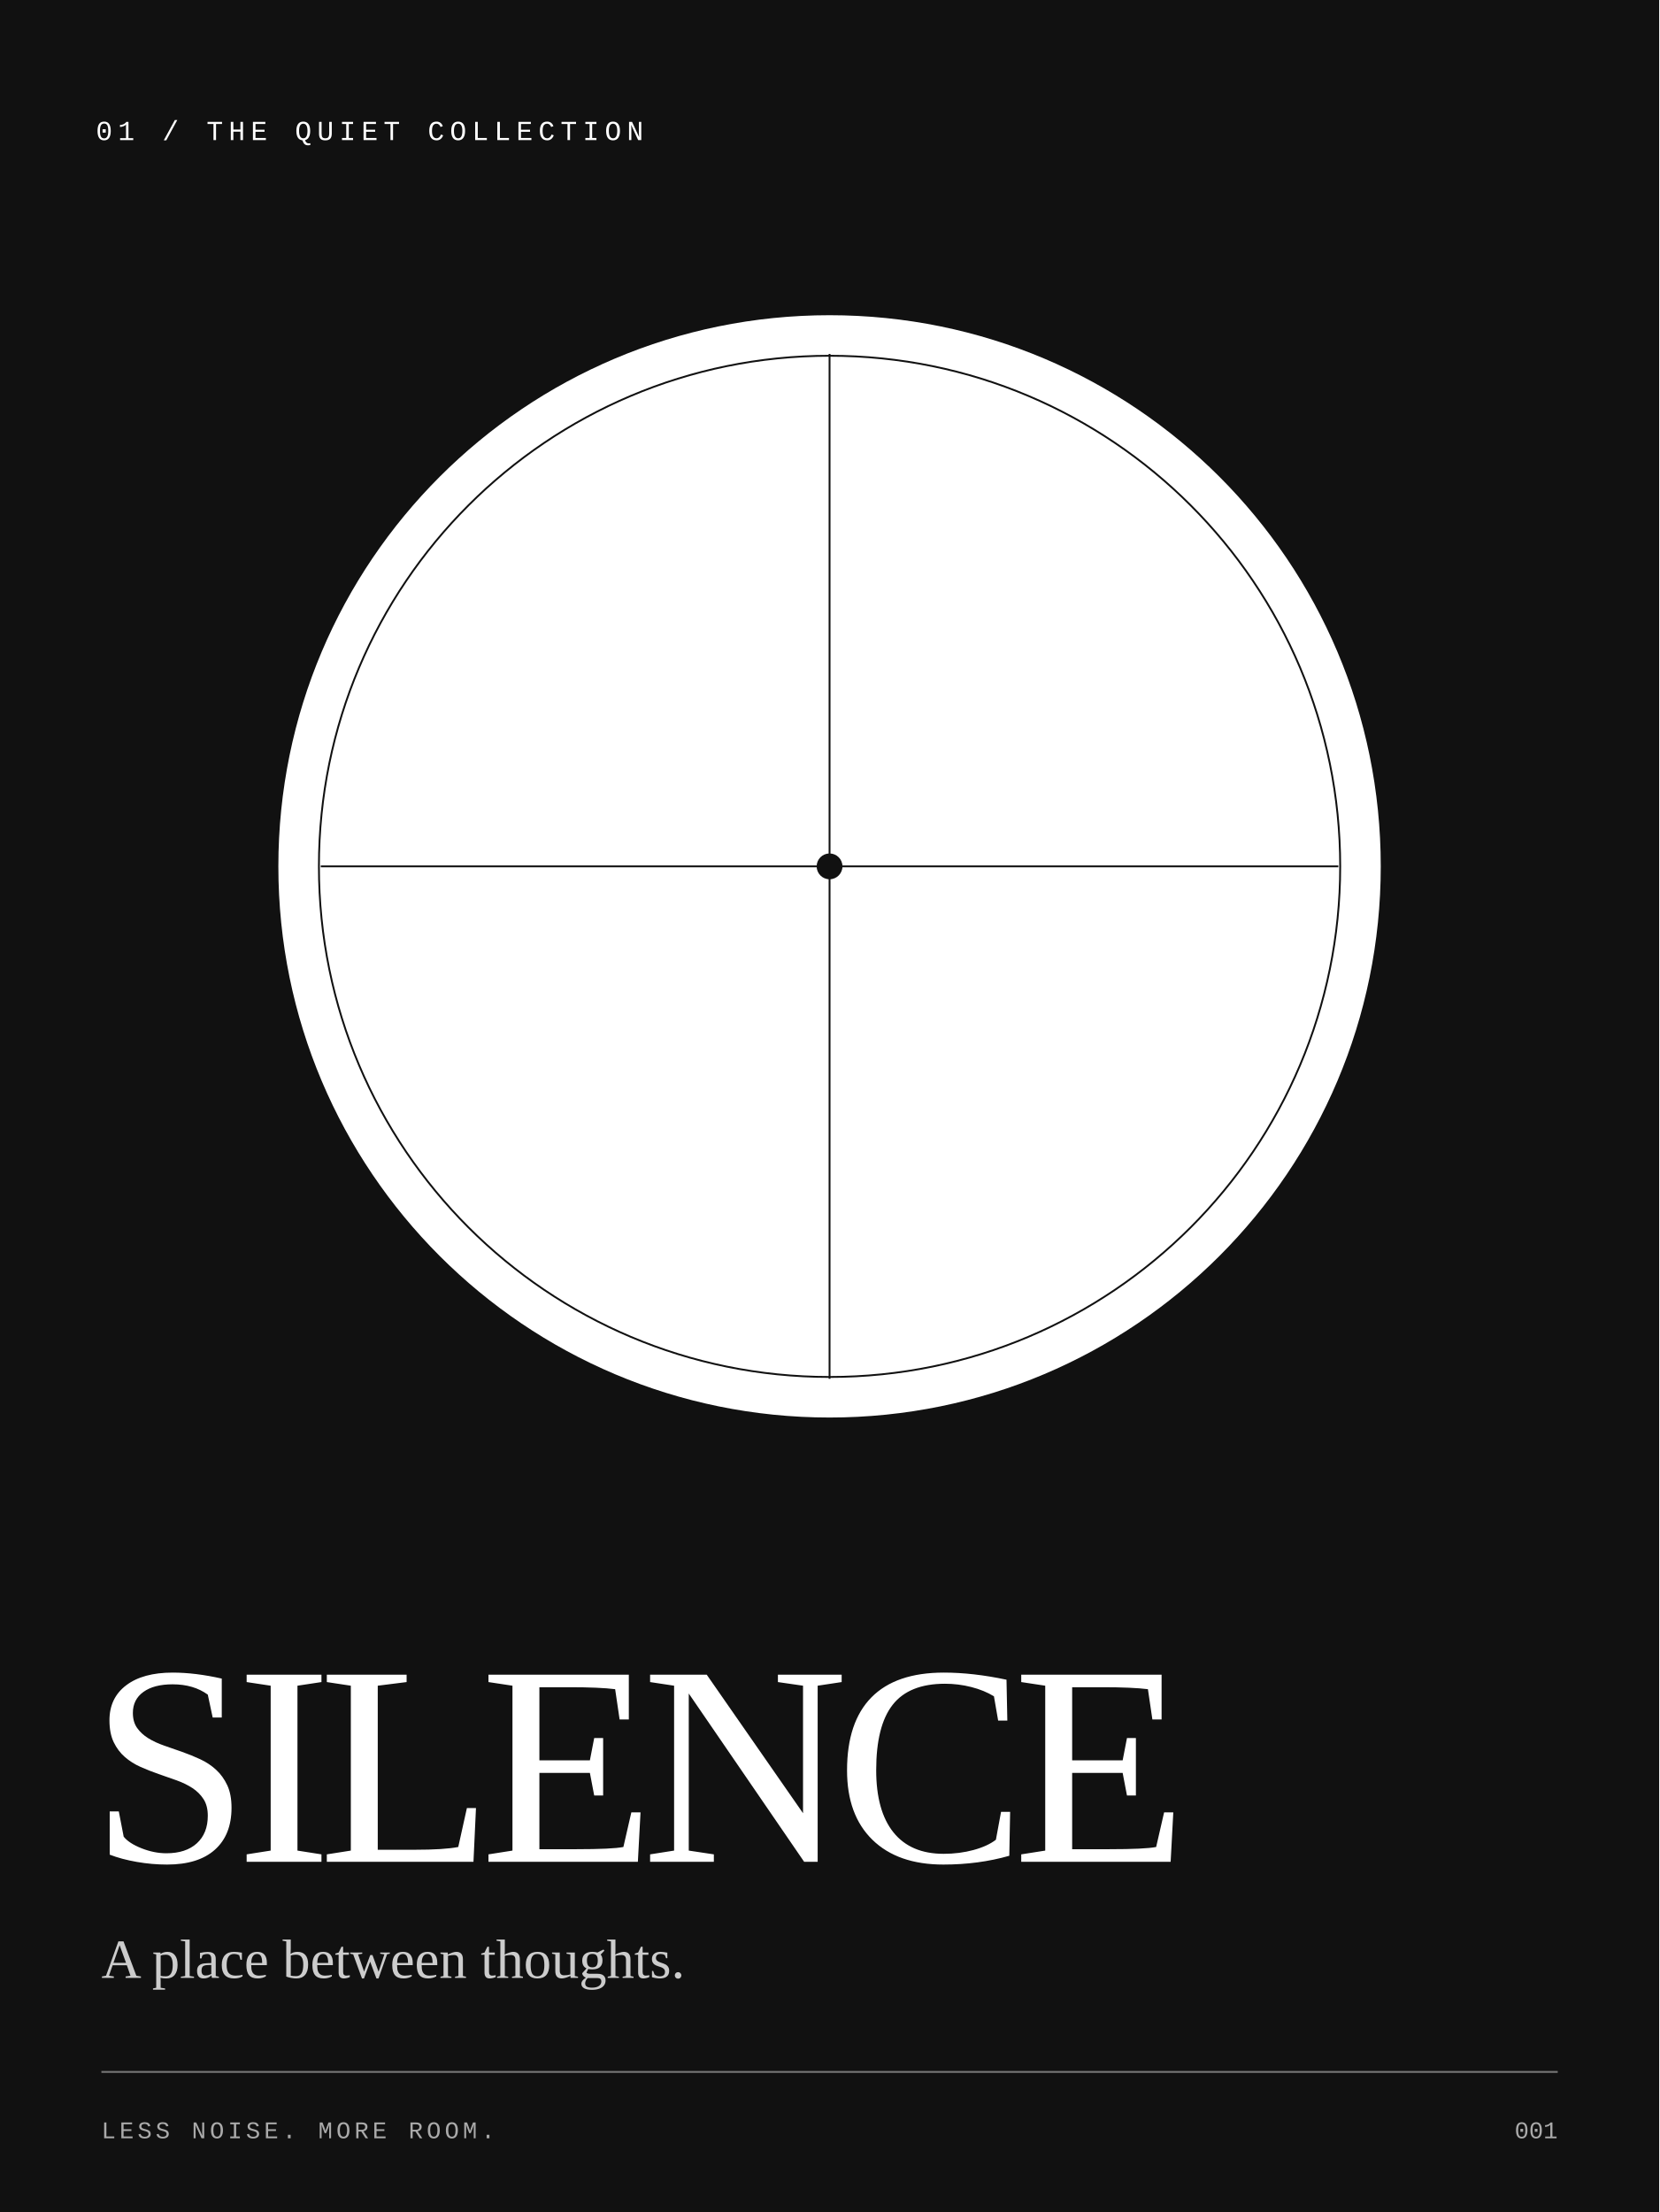
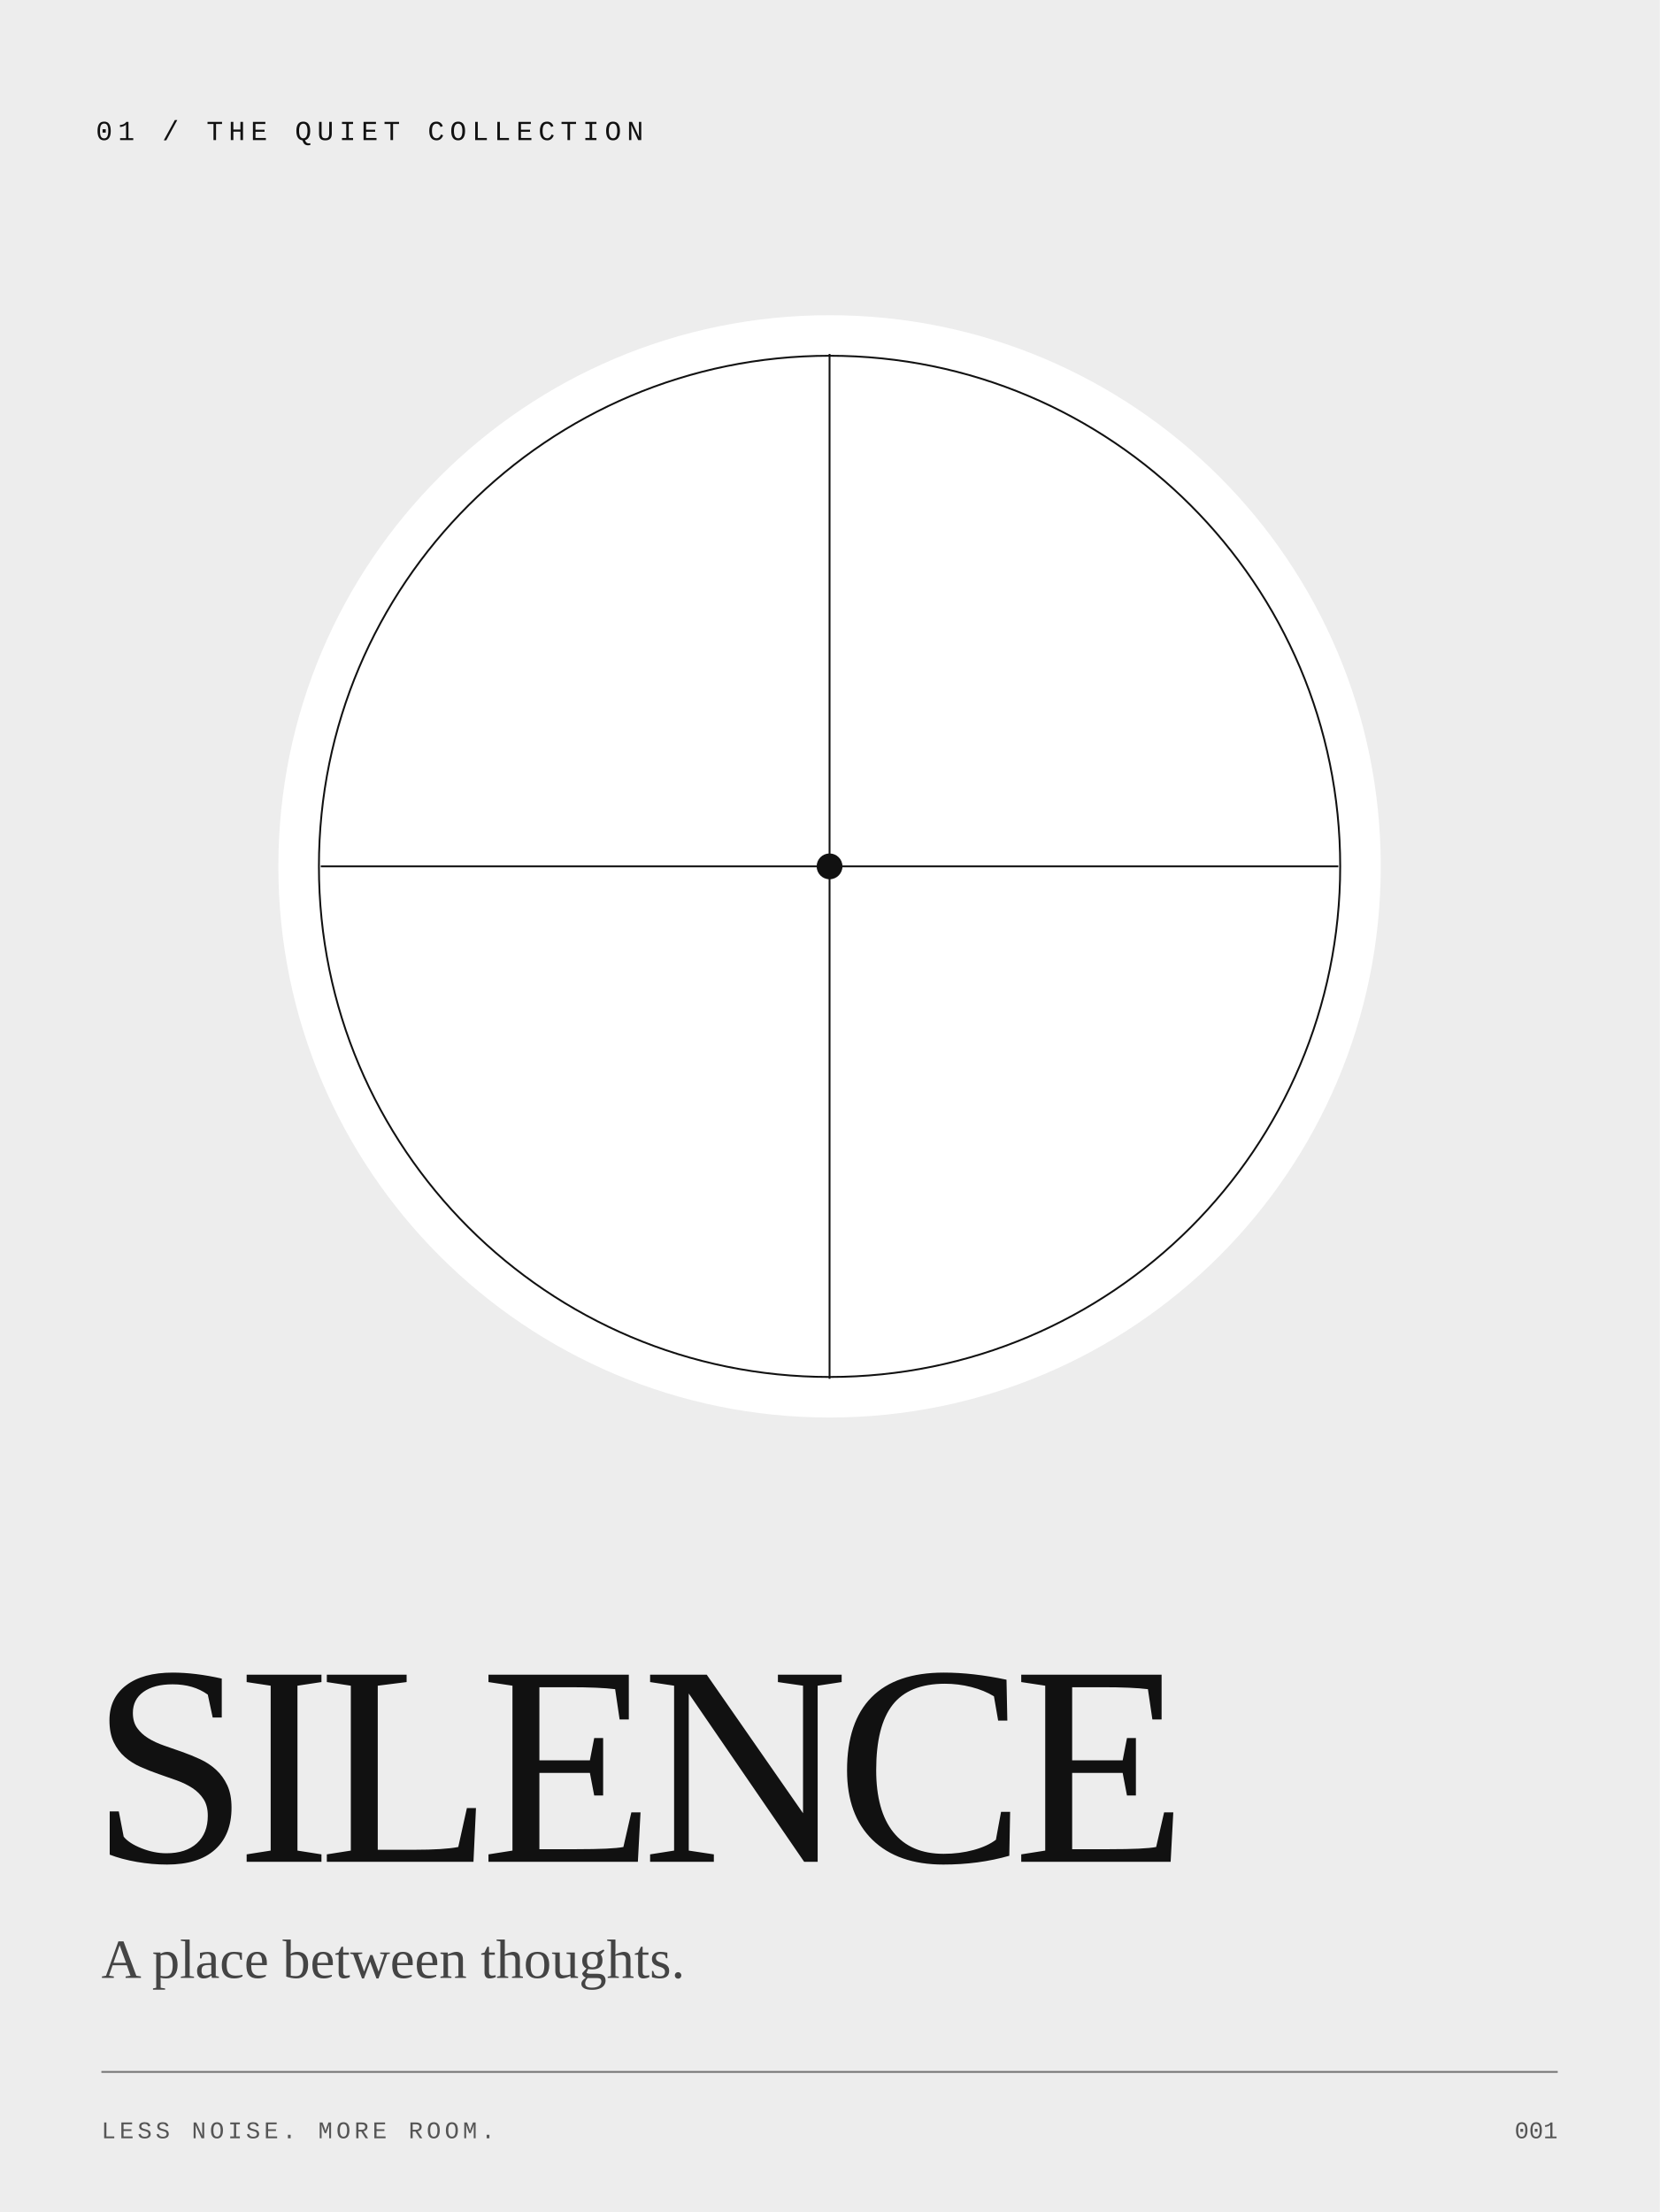
<svg xmlns="http://www.w3.org/2000/svg" width="900" height="1200" viewBox="0 0 900 1200" role="img" aria-labelledby="title">
-   <rect width="900" height="1200" fill="#111" />
+   <rect width="900" height="1200" fill="#ededed" />
  <circle cx="450" cy="470" r="299" fill="#fff" />
  <circle cx="450" cy="470" r="277" fill="none" stroke="#111" stroke-width="1" />
  <path d="M174 470H726" stroke="#111" stroke-width="1" />
  <path d="M450 192V748" stroke="#111" stroke-width="1" />
  <circle cx="450" cy="470" r="7" fill="#111" />
-   <text x="52" y="76" font-family="Courier New, monospace" font-size="15" letter-spacing="3" fill="#fff">01 / THE QUIET COLLECTION</text>
-   <text x="49" y="1010" font-family="Georgia, Times New Roman, serif" font-size="155" letter-spacing="-7" fill="#fff">SILENCE</text>
-   <text x="55" y="1073" font-family="Georgia, Times New Roman, serif" font-size="30" fill="#ccc">A place between thoughts.</text>
+   <text x="52" y="76" font-family="Courier New, monospace" font-size="15" letter-spacing="3" fill="#111">01 / THE QUIET COLLECTION</text>
+   <text x="49" y="1010" font-family="Georgia, Times New Roman, serif" font-size="155" letter-spacing="-7" fill="#111">SILENCE</text>
+   <text x="55" y="1073" font-family="Georgia, Times New Roman, serif" font-size="30" fill="#444">A place between thoughts.</text>
  <line x1="55" y1="1124" x2="845" y2="1124" stroke="#777" />
-   <text x="55" y="1160" font-family="Courier New, monospace" font-size="13" letter-spacing="2" fill="#aaa">LESS NOISE. MORE ROOM.</text>
-   <text x="845" y="1160" text-anchor="end" font-family="Courier New, monospace" font-size="13" fill="#aaa">001</text>
+   <text x="55" y="1160" font-family="Courier New, monospace" font-size="13" letter-spacing="2" fill="#555">LESS NOISE. MORE ROOM.</text>
+   <text x="845" y="1160" text-anchor="end" font-family="Courier New, monospace" font-size="13" fill="#555">001</text>
</svg>
